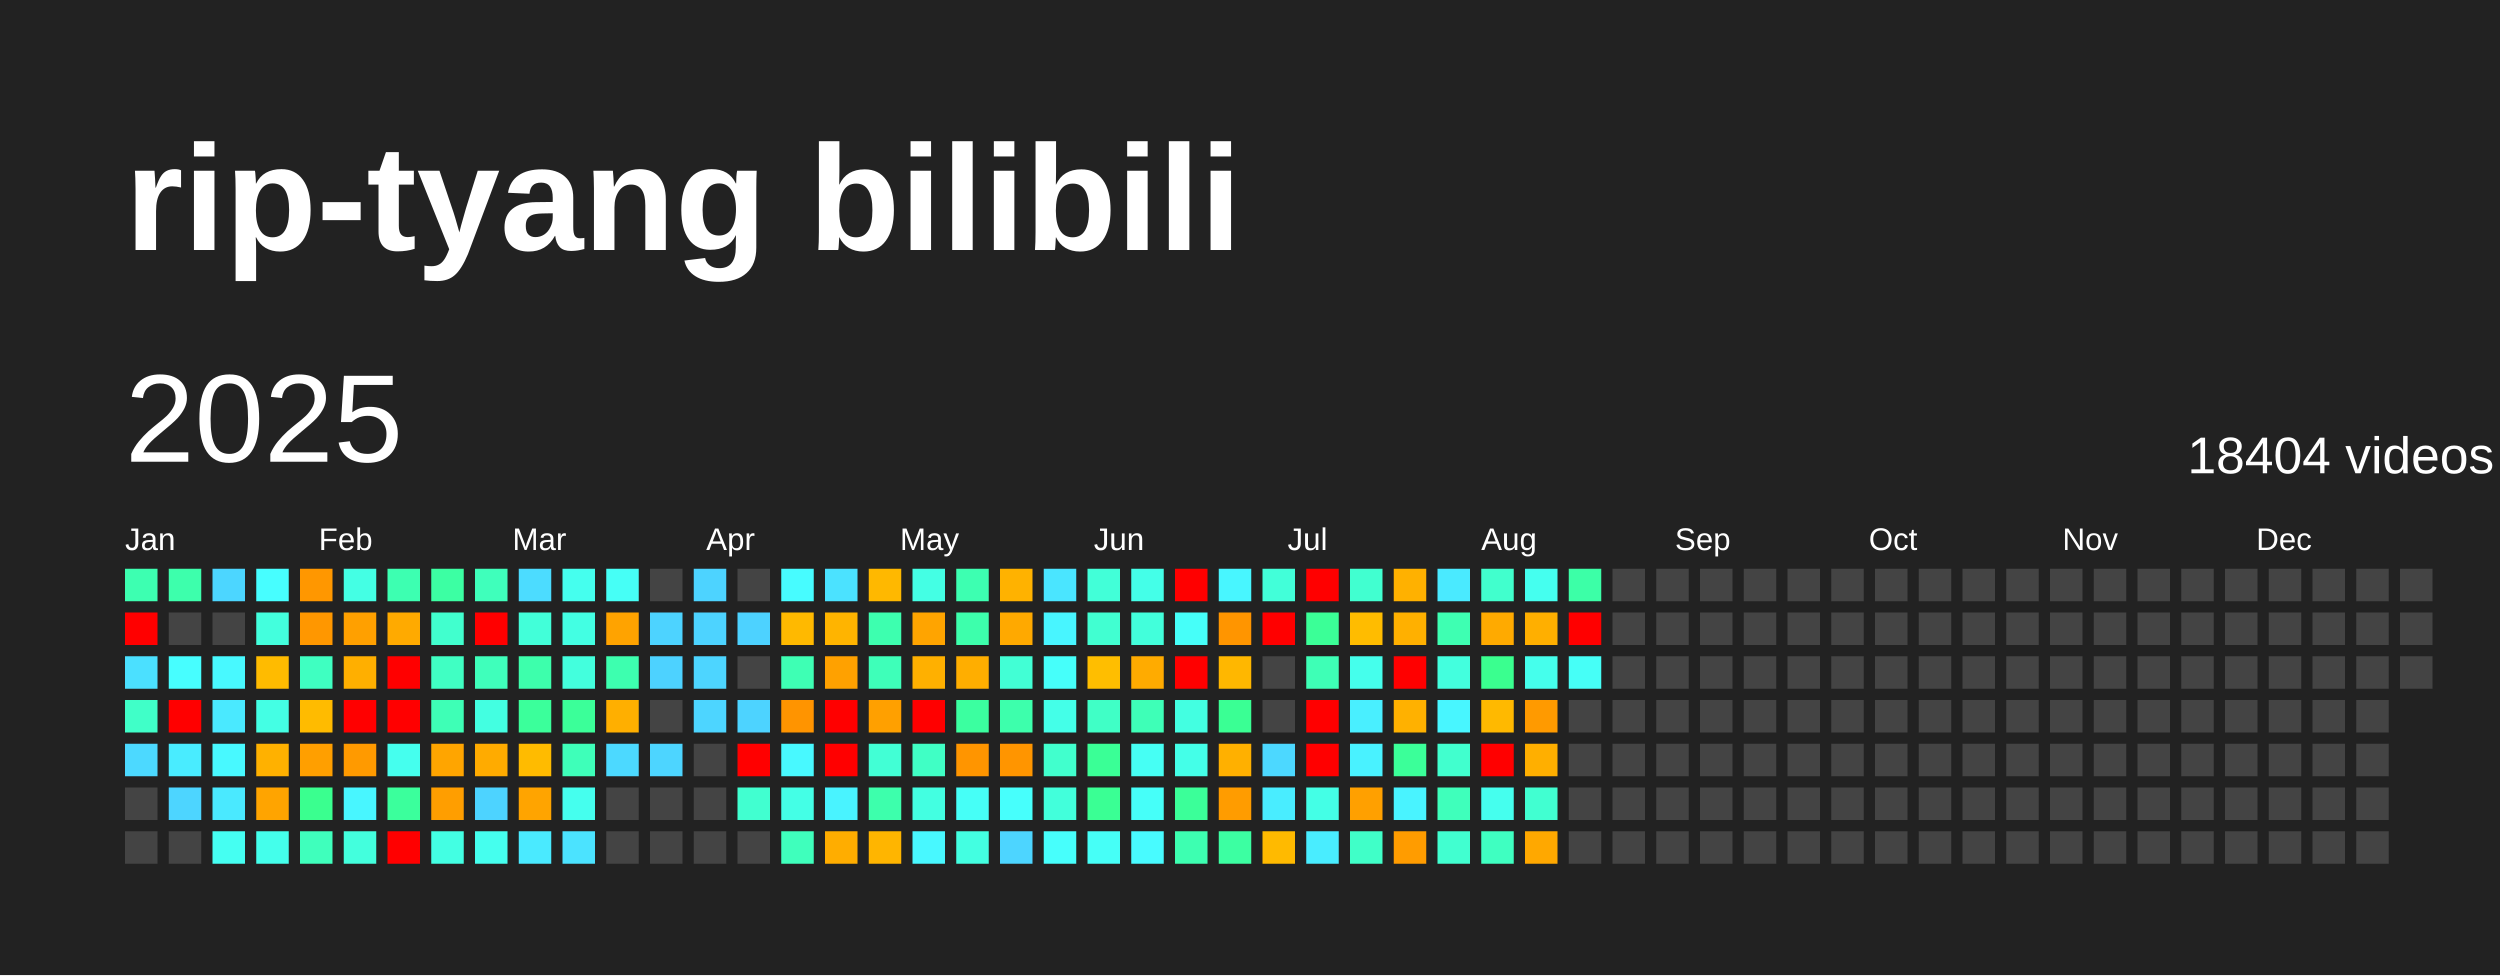
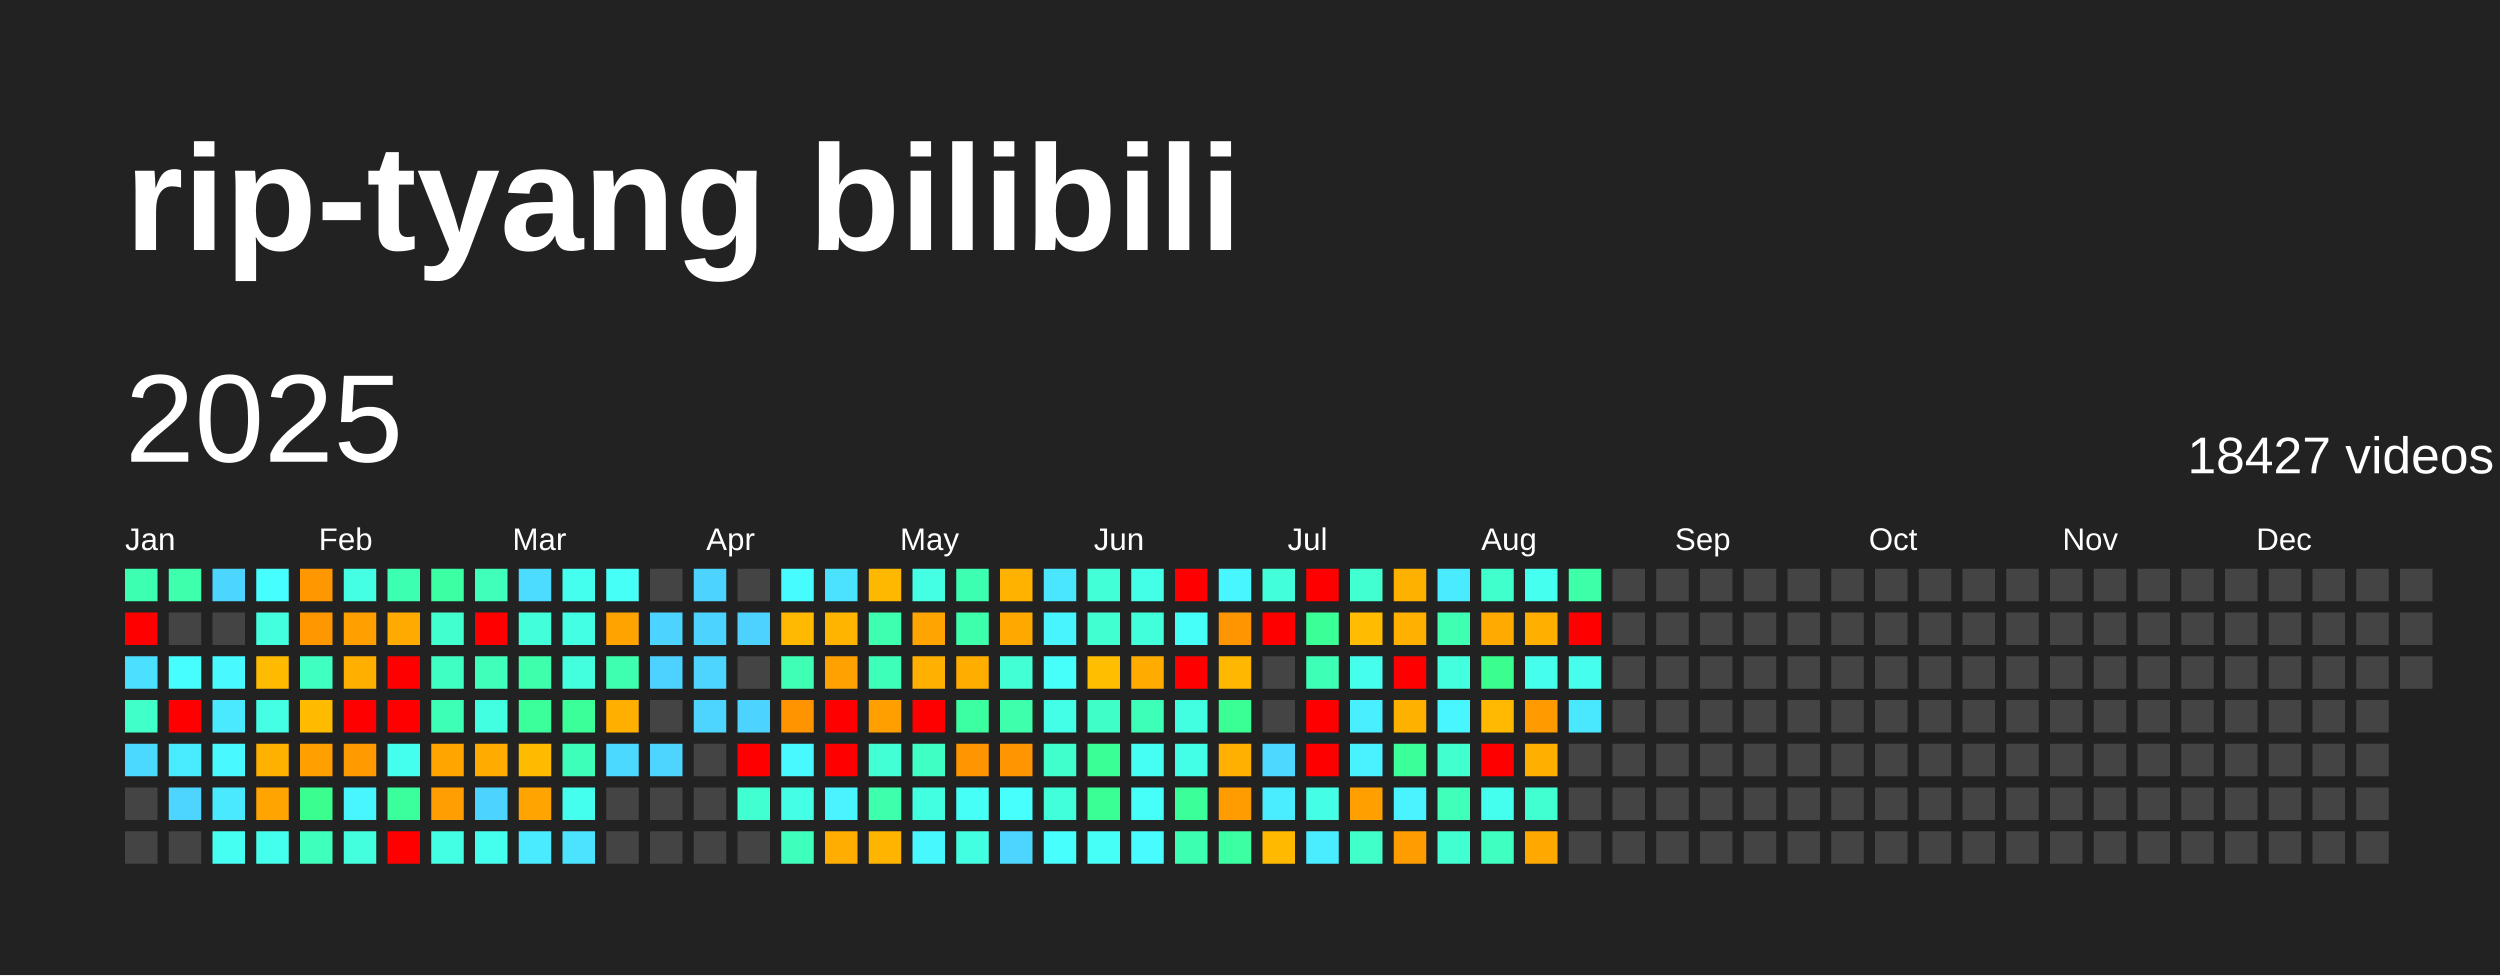
<svg xmlns="http://www.w3.org/2000/svg" baseProfile="full" height="78mm" version="1.1" viewBox="0,0,200,78" width="200mm">
  <defs />
  <rect fill="#222222" height="78" width="200" x="0" y="0" />
  <text fill="#FFFFFF" style="font-size:12px; font-family:Arial; font-weight:bold;" x="10" y="20">rip-tyang bilibili</text>
  <text dominant-baseline="hanging" fill="#FFFFFF" style="font-size:10.0px; font-family:Arial;" x="10" y="30">2025</text>
-   <text dominant-baseline="hanging" fill="#FFFFFF" style="font-size:4.125px; font-family:Arial;" x="175" y="35">18404 videos</text>
+   <text dominant-baseline="hanging" fill="#FFFFFF" style="font-size:4.125px; font-family:Arial;" x="175" y="35">18427 videos</text>
  <text fill="#FFFFFF" style="font-size:2.5px; font-family:Arial" x="10.0" y="44">Jan</text>
  <text fill="#FFFFFF" style="font-size:2.5px; font-family:Arial" x="25.5" y="44">Feb</text>
  <text fill="#FFFFFF" style="font-size:2.5px; font-family:Arial" x="41.0" y="44">Mar</text>
  <text fill="#FFFFFF" style="font-size:2.5px; font-family:Arial" x="56.5" y="44">Apr</text>
  <text fill="#FFFFFF" style="font-size:2.5px; font-family:Arial" x="72.0" y="44">May</text>
  <text fill="#FFFFFF" style="font-size:2.5px; font-family:Arial" x="87.5" y="44">Jun</text>
  <text fill="#FFFFFF" style="font-size:2.5px; font-family:Arial" x="103.0" y="44">Jul</text>
  <text fill="#FFFFFF" style="font-size:2.5px; font-family:Arial" x="118.5" y="44">Aug</text>
  <text fill="#FFFFFF" style="font-size:2.5px; font-family:Arial" x="134.0" y="44">Sep</text>
  <text fill="#FFFFFF" style="font-size:2.5px; font-family:Arial" x="149.5" y="44">Oct</text>
  <text fill="#FFFFFF" style="font-size:2.5px; font-family:Arial" x="165.0" y="44">Nov</text>
  <text fill="#FFFFFF" style="font-size:2.5px; font-family:Arial" x="180.5" y="44">Dec</text>
  <rect fill="#3dffb1" height="2.6" width="2.6" x="10.0" y="45.5" />
  <rect fill="red" height="2.6" width="2.6" x="10.0" y="49.0" />
  <rect fill="#4be0ff" height="2.6" width="2.6" x="10.0" y="52.5" />
  <rect fill="#40ffc8" height="2.6" width="2.6" x="10.0" y="56.0" />
  <rect fill="#4cd9ff" height="2.6" width="2.6" x="10.0" y="59.5" />
  <rect fill="#444444" height="2.6" width="2.6" x="10.0" y="63.0" />
  <rect fill="#444444" height="2.6" width="2.6" x="10.0" y="66.5" />
  <rect fill="#3dffac" height="2.6" width="2.6" x="13.5" y="45.5" />
  <rect fill="#444444" height="2.6" width="2.6" x="13.5" y="49.0" />
  <rect fill="#47feff" height="2.6" width="2.6" x="13.5" y="52.5" />
  <rect fill="red" height="2.6" width="2.6" x="13.5" y="56.0" />
  <rect fill="#49ecff" height="2.6" width="2.6" x="13.5" y="59.5" />
  <rect fill="#4dd5ff" height="2.6" width="2.6" x="13.5" y="63.0" />
  <rect fill="#444444" height="2.6" width="2.6" x="13.5" y="66.5" />
  <rect fill="#4cd6ff" height="2.6" width="2.6" x="17.0" y="45.5" />
  <rect fill="#444444" height="2.6" width="2.6" x="17.0" y="49.0" />
  <rect fill="#48f9ff" height="2.6" width="2.6" x="17.0" y="52.5" />
  <rect fill="#4ae9ff" height="2.6" width="2.6" x="17.0" y="56.0" />
  <rect fill="#48f9ff" height="2.6" width="2.6" x="17.0" y="59.5" />
  <rect fill="#4ae9ff" height="2.6" width="2.6" x="17.0" y="63.0" />
  <rect fill="#45fff2" height="2.6" width="2.6" x="17.0" y="66.5" />
  <rect fill="#47feff" height="2.6" width="2.6" x="20.5" y="45.5" />
  <rect fill="#43ffdd" height="2.6" width="2.6" x="20.5" y="49.0" />
  <rect fill="#ffbb00" height="2.6" width="2.6" x="20.5" y="52.5" />
  <rect fill="#44ffe4" height="2.6" width="2.6" x="20.5" y="56.0" />
  <rect fill="#ffb100" height="2.6" width="2.6" x="20.5" y="59.5" />
  <rect fill="#ffa400" height="2.6" width="2.6" x="20.5" y="63.0" />
  <rect fill="#44ffeb" height="2.6" width="2.6" x="20.5" y="66.5" />
  <rect fill="#ff9700" height="2.6" width="2.6" x="24.0" y="45.5" />
  <rect fill="#ff9700" height="2.6" width="2.6" x="24.0" y="49.0" />
  <rect fill="#3fffc1" height="2.6" width="2.6" x="24.0" y="52.5" />
  <rect fill="#ffbb00" height="2.6" width="2.6" x="24.0" y="56.0" />
  <rect fill="#ff9f00" height="2.6" width="2.6" x="24.0" y="59.5" />
  <rect fill="#3aff8f" height="2.6" width="2.6" x="24.0" y="63.0" />
  <rect fill="#3fffbc" height="2.6" width="2.6" x="24.0" y="66.5" />
  <rect fill="#44ffe4" height="2.6" width="2.6" x="27.5" y="45.5" />
  <rect fill="#ffa000" height="2.6" width="2.6" x="27.5" y="49.0" />
  <rect fill="#ffaf00" height="2.6" width="2.6" x="27.5" y="52.5" />
  <rect fill="red" height="2.6" width="2.6" x="27.5" y="56.0" />
  <rect fill="#ff9a00" height="2.6" width="2.6" x="27.5" y="59.5" />
  <rect fill="#48f6ff" height="2.6" width="2.6" x="27.5" y="63.0" />
  <rect fill="#43ffdd" height="2.6" width="2.6" x="27.5" y="66.5" />
  <rect fill="#3dffb1" height="2.6" width="2.6" x="31.0" y="45.5" />
  <rect fill="#ffaa00" height="2.6" width="2.6" x="31.0" y="49.0" />
  <rect fill="red" height="2.6" width="2.6" x="31.0" y="52.5" />
  <rect fill="red" height="2.6" width="2.6" x="31.0" y="56.0" />
  <rect fill="#45ffee" height="2.6" width="2.6" x="31.0" y="59.5" />
  <rect fill="#3bff9c" height="2.6" width="2.6" x="31.0" y="63.0" />
  <rect fill="red" height="2.6" width="2.6" x="31.0" y="66.5" />
  <rect fill="#3cffa3" height="2.6" width="2.6" x="34.5" y="45.5" />
  <rect fill="#41ffce" height="2.6" width="2.6" x="34.5" y="49.0" />
  <rect fill="#40ffc3" height="2.6" width="2.6" x="34.5" y="52.5" />
  <rect fill="#3effb6" height="2.6" width="2.6" x="34.5" y="56.0" />
  <rect fill="#ffa500" height="2.6" width="2.6" x="34.5" y="59.5" />
  <rect fill="#ff9e00" height="2.6" width="2.6" x="34.5" y="63.0" />
  <rect fill="#43ffe3" height="2.6" width="2.6" x="34.5" y="66.5" />
  <rect fill="#3fffbb" height="2.6" width="2.6" x="38.0" y="45.5" />
  <rect fill="red" height="2.6" width="2.6" x="38.0" y="49.0" />
  <rect fill="#3fffbb" height="2.6" width="2.6" x="38.0" y="52.5" />
  <rect fill="#43ffe1" height="2.6" width="2.6" x="38.0" y="56.0" />
  <rect fill="#ffab00" height="2.6" width="2.6" x="38.0" y="59.5" />
  <rect fill="#4dd3ff" height="2.6" width="2.6" x="38.0" y="63.0" />
  <rect fill="#45ffee" height="2.6" width="2.6" x="38.0" y="66.5" />
  <rect fill="#4cdcff" height="2.6" width="2.6" x="41.5" y="45.5" />
  <rect fill="#42ffd9" height="2.6" width="2.6" x="41.5" y="49.0" />
  <rect fill="#3dffac" height="2.6" width="2.6" x="41.5" y="52.5" />
  <rect fill="#3bff9b" height="2.6" width="2.6" x="41.5" y="56.0" />
  <rect fill="#ffbb00" height="2.6" width="2.6" x="41.5" y="59.5" />
  <rect fill="#ffa400" height="2.6" width="2.6" x="41.5" y="63.0" />
  <rect fill="#4aeaff" height="2.6" width="2.6" x="41.5" y="66.5" />
  <rect fill="#45ffee" height="2.6" width="2.6" x="45.0" y="45.5" />
  <rect fill="#43ffe3" height="2.6" width="2.6" x="45.0" y="49.0" />
  <rect fill="#43ffdd" height="2.6" width="2.6" x="45.0" y="52.5" />
  <rect fill="#3bff99" height="2.6" width="2.6" x="45.0" y="56.0" />
  <rect fill="#3effb9" height="2.6" width="2.6" x="45.0" y="59.5" />
  <rect fill="#45ffee" height="2.6" width="2.6" x="45.0" y="63.0" />
  <rect fill="#4be3ff" height="2.6" width="2.6" x="45.0" y="66.5" />
  <rect fill="#46fff6" height="2.6" width="2.6" x="48.5" y="45.5" />
  <rect fill="#ffa300" height="2.6" width="2.6" x="48.5" y="49.0" />
  <rect fill="#3dffaf" height="2.6" width="2.6" x="48.5" y="52.5" />
  <rect fill="#ffaf00" height="2.6" width="2.6" x="48.5" y="56.0" />
  <rect fill="#4cd9ff" height="2.6" width="2.6" x="48.5" y="59.5" />
  <rect fill="#444444" height="2.6" width="2.6" x="48.5" y="63.0" />
  <rect fill="#444444" height="2.6" width="2.6" x="48.5" y="66.5" />
  <rect fill="#444444" height="2.6" width="2.6" x="52.0" y="45.5" />
  <rect fill="#4dd3ff" height="2.6" width="2.6" x="52.0" y="49.0" />
  <rect fill="#4dd2ff" height="2.6" width="2.6" x="52.0" y="52.5" />
  <rect fill="#444444" height="2.6" width="2.6" x="52.0" y="56.0" />
  <rect fill="#4dd5ff" height="2.6" width="2.6" x="52.0" y="59.5" />
  <rect fill="#444444" height="2.6" width="2.6" x="52.0" y="63.0" />
  <rect fill="#444444" height="2.6" width="2.6" x="52.0" y="66.5" />
  <rect fill="#4dd3ff" height="2.6" width="2.6" x="55.5" y="45.5" />
  <rect fill="#4dd3ff" height="2.6" width="2.6" x="55.5" y="49.0" />
  <rect fill="#4dd5ff" height="2.6" width="2.6" x="55.5" y="52.5" />
  <rect fill="#4dd5ff" height="2.6" width="2.6" x="55.5" y="56.0" />
  <rect fill="#444444" height="2.6" width="2.6" x="55.5" y="59.5" />
  <rect fill="#444444" height="2.6" width="2.6" x="55.5" y="63.0" />
  <rect fill="#444444" height="2.6" width="2.6" x="55.5" y="66.5" />
  <rect fill="#444444" height="2.6" width="2.6" x="59.0" y="45.5" />
  <rect fill="#4dd2ff" height="2.6" width="2.6" x="59.0" y="49.0" />
  <rect fill="#444444" height="2.6" width="2.6" x="59.0" y="52.5" />
  <rect fill="#4dd3ff" height="2.6" width="2.6" x="59.0" y="56.0" />
  <rect fill="red" height="2.6" width="2.6" x="59.0" y="59.5" />
  <rect fill="#41ffd0" height="2.6" width="2.6" x="59.0" y="63.0" />
  <rect fill="#444444" height="2.6" width="2.6" x="59.0" y="66.5" />
  <rect fill="#47fcff" height="2.6" width="2.6" x="62.5" y="45.5" />
  <rect fill="#ffb900" height="2.6" width="2.6" x="62.5" y="49.0" />
  <rect fill="#3effb4" height="2.6" width="2.6" x="62.5" y="52.5" />
  <rect fill="#ff9400" height="2.6" width="2.6" x="62.5" y="56.0" />
  <rect fill="#48f9ff" height="2.6" width="2.6" x="62.5" y="59.5" />
  <rect fill="#44ffe6" height="2.6" width="2.6" x="62.5" y="63.0" />
  <rect fill="#3fffbc" height="2.6" width="2.6" x="62.5" y="66.5" />
  <rect fill="#4be2ff" height="2.6" width="2.6" x="66.0" y="45.5" />
  <rect fill="#ffb400" height="2.6" width="2.6" x="66.0" y="49.0" />
  <rect fill="#ffa100" height="2.6" width="2.6" x="66.0" y="52.5" />
  <rect fill="red" height="2.6" width="2.6" x="66.0" y="56.0" />
  <rect fill="red" height="2.6" width="2.6" x="66.0" y="59.5" />
  <rect fill="#49f3ff" height="2.6" width="2.6" x="66.0" y="63.0" />
  <rect fill="#ffad00" height="2.6" width="2.6" x="66.0" y="66.5" />
  <rect fill="#ffb800" height="2.6" width="2.6" x="69.5" y="45.5" />
  <rect fill="#3dffaf" height="2.6" width="2.6" x="69.5" y="49.0" />
  <rect fill="#3effb9" height="2.6" width="2.6" x="69.5" y="52.5" />
  <rect fill="#ffa000" height="2.6" width="2.6" x="69.5" y="56.0" />
  <rect fill="#42ffd5" height="2.6" width="2.6" x="69.5" y="59.5" />
  <rect fill="#3dffac" height="2.6" width="2.6" x="69.5" y="63.0" />
  <rect fill="#ffb500" height="2.6" width="2.6" x="69.5" y="66.5" />
  <rect fill="#44ffe4" height="2.6" width="2.6" x="73.0" y="45.5" />
  <rect fill="#ffa400" height="2.6" width="2.6" x="73.0" y="49.0" />
  <rect fill="#ffb000" height="2.6" width="2.6" x="73.0" y="52.5" />
  <rect fill="red" height="2.6" width="2.6" x="73.0" y="56.0" />
  <rect fill="#40ffc5" height="2.6" width="2.6" x="73.0" y="59.5" />
  <rect fill="#43ffe1" height="2.6" width="2.6" x="73.0" y="63.0" />
  <rect fill="#48f8ff" height="2.6" width="2.6" x="73.0" y="66.5" />
  <rect fill="#3dffb1" height="2.6" width="2.6" x="76.5" y="45.5" />
  <rect fill="#3dffac" height="2.6" width="2.6" x="76.5" y="49.0" />
  <rect fill="#ffae00" height="2.6" width="2.6" x="76.5" y="52.5" />
  <rect fill="#3bffa0" height="2.6" width="2.6" x="76.5" y="56.0" />
  <rect fill="#ff9500" height="2.6" width="2.6" x="76.5" y="59.5" />
  <rect fill="#46fff7" height="2.6" width="2.6" x="76.5" y="63.0" />
  <rect fill="#43ffe1" height="2.6" width="2.6" x="76.5" y="66.5" />
  <rect fill="#ffb200" height="2.6" width="2.6" x="80.0" y="45.5" />
  <rect fill="#ffa900" height="2.6" width="2.6" x="80.0" y="49.0" />
  <rect fill="#42ffd5" height="2.6" width="2.6" x="80.0" y="52.5" />
  <rect fill="#3dffac" height="2.6" width="2.6" x="80.0" y="56.0" />
  <rect fill="#ff9500" height="2.6" width="2.6" x="80.0" y="59.5" />
  <rect fill="#47fffc" height="2.6" width="2.6" x="80.0" y="63.0" />
  <rect fill="#4dd5ff" height="2.6" width="2.6" x="80.0" y="66.5" />
  <rect fill="#4ae5ff" height="2.6" width="2.6" x="83.5" y="45.5" />
  <rect fill="#48f5ff" height="2.6" width="2.6" x="83.5" y="49.0" />
  <rect fill="#46fffa" height="2.6" width="2.6" x="83.5" y="52.5" />
  <rect fill="#44ffe8" height="2.6" width="2.6" x="83.5" y="56.0" />
  <rect fill="#41ffcd" height="2.6" width="2.6" x="83.5" y="59.5" />
  <rect fill="#42ffdb" height="2.6" width="2.6" x="83.5" y="63.0" />
  <rect fill="#47fffc" height="2.6" width="2.6" x="83.5" y="66.5" />
  <rect fill="#42ffd8" height="2.6" width="2.6" x="87.0" y="45.5" />
  <rect fill="#41ffd1" height="2.6" width="2.6" x="87.0" y="49.0" />
  <rect fill="#ffbe00" height="2.6" width="2.6" x="87.0" y="52.5" />
  <rect fill="#40ffc6" height="2.6" width="2.6" x="87.0" y="56.0" />
  <rect fill="#3aff96" height="2.6" width="2.6" x="87.0" y="59.5" />
  <rect fill="#3aff94" height="2.6" width="2.6" x="87.0" y="63.0" />
  <rect fill="#46fff7" height="2.6" width="2.6" x="87.0" y="66.5" />
  <rect fill="#44ffe8" height="2.6" width="2.6" x="90.5" y="45.5" />
  <rect fill="#42ffdb" height="2.6" width="2.6" x="90.5" y="49.0" />
  <rect fill="#ffab00" height="2.6" width="2.6" x="90.5" y="52.5" />
  <rect fill="#3effb7" height="2.6" width="2.6" x="90.5" y="56.0" />
  <rect fill="#46fff4" height="2.6" width="2.6" x="90.5" y="59.5" />
  <rect fill="#46fff9" height="2.6" width="2.6" x="90.5" y="63.0" />
  <rect fill="#48fbff" height="2.6" width="2.6" x="90.5" y="66.5" />
  <rect fill="red" height="2.6" width="2.6" x="94.0" y="45.5" />
  <rect fill="#46fff9" height="2.6" width="2.6" x="94.0" y="49.0" />
  <rect fill="red" height="2.6" width="2.6" x="94.0" y="52.5" />
  <rect fill="#43ffe1" height="2.6" width="2.6" x="94.0" y="56.0" />
  <rect fill="#44ffe8" height="2.6" width="2.6" x="94.0" y="59.5" />
  <rect fill="#3bff99" height="2.6" width="2.6" x="94.0" y="63.0" />
  <rect fill="#3dffb1" height="2.6" width="2.6" x="94.0" y="66.5" />
  <rect fill="#48f6ff" height="2.6" width="2.6" x="97.5" y="45.5" />
  <rect fill="#ff9500" height="2.6" width="2.6" x="97.5" y="49.0" />
  <rect fill="#ffb700" height="2.6" width="2.6" x="97.5" y="52.5" />
  <rect fill="#3aff94" height="2.6" width="2.6" x="97.5" y="56.0" />
  <rect fill="#ffb000" height="2.6" width="2.6" x="97.5" y="59.5" />
  <rect fill="#ff9c00" height="2.6" width="2.6" x="97.5" y="63.0" />
  <rect fill="#3cffa2" height="2.6" width="2.6" x="97.5" y="66.5" />
  <rect fill="#42ffd9" height="2.6" width="2.6" x="101.0" y="45.5" />
  <rect fill="red" height="2.6" width="2.6" x="101.0" y="49.0" />
  <rect fill="#444444" height="2.6" width="2.6" x="101.0" y="52.5" />
  <rect fill="#444444" height="2.6" width="2.6" x="101.0" y="56.0" />
  <rect fill="#4cd8ff" height="2.6" width="2.6" x="101.0" y="59.5" />
  <rect fill="#49edff" height="2.6" width="2.6" x="101.0" y="63.0" />
  <rect fill="#ffba00" height="2.6" width="2.6" x="101.0" y="66.5" />
  <rect fill="red" height="2.6" width="2.6" x="104.5" y="45.5" />
  <rect fill="#3bff97" height="2.6" width="2.6" x="104.5" y="49.0" />
  <rect fill="#3effb6" height="2.6" width="2.6" x="104.5" y="52.5" />
  <rect fill="red" height="2.6" width="2.6" x="104.5" y="56.0" />
  <rect fill="red" height="2.6" width="2.6" x="104.5" y="59.5" />
  <rect fill="#44ffe6" height="2.6" width="2.6" x="104.5" y="63.0" />
  <rect fill="#49edff" height="2.6" width="2.6" x="104.5" y="66.5" />
  <rect fill="#41ffd0" height="2.6" width="2.6" x="108.0" y="45.5" />
  <rect fill="#ffbc00" height="2.6" width="2.6" x="108.0" y="49.0" />
  <rect fill="#45ffec" height="2.6" width="2.6" x="108.0" y="52.5" />
  <rect fill="#49efff" height="2.6" width="2.6" x="108.0" y="56.0" />
  <rect fill="#49f2ff" height="2.6" width="2.6" x="108.0" y="59.5" />
  <rect fill="#ffa000" height="2.6" width="2.6" x="108.0" y="63.0" />
  <rect fill="#40ffc8" height="2.6" width="2.6" x="108.0" y="66.5" />
  <rect fill="#ffb100" height="2.6" width="2.6" x="111.5" y="45.5" />
  <rect fill="#ffb000" height="2.6" width="2.6" x="111.5" y="49.0" />
  <rect fill="red" height="2.6" width="2.6" x="111.5" y="52.5" />
  <rect fill="#ffb100" height="2.6" width="2.6" x="111.5" y="56.0" />
  <rect fill="#3bff99" height="2.6" width="2.6" x="111.5" y="59.5" />
  <rect fill="#49f3ff" height="2.6" width="2.6" x="111.5" y="63.0" />
  <rect fill="#ff9c00" height="2.6" width="2.6" x="111.5" y="66.5" />
  <rect fill="#4aeaff" height="2.6" width="2.6" x="115.0" y="45.5" />
  <rect fill="#3effb2" height="2.6" width="2.6" x="115.0" y="49.0" />
  <rect fill="#43ffde" height="2.6" width="2.6" x="115.0" y="52.5" />
  <rect fill="#48f6ff" height="2.6" width="2.6" x="115.0" y="56.0" />
  <rect fill="#41ffce" height="2.6" width="2.6" x="115.0" y="59.5" />
  <rect fill="#3fffbb" height="2.6" width="2.6" x="115.0" y="63.0" />
  <rect fill="#41ffd0" height="2.6" width="2.6" x="115.0" y="66.5" />
  <rect fill="#41ffcd" height="2.6" width="2.6" x="118.5" y="45.5" />
  <rect fill="#ffaa00" height="2.6" width="2.6" x="118.5" y="49.0" />
  <rect fill="#3aff8f" height="2.6" width="2.6" x="118.5" y="52.5" />
  <rect fill="#ffb900" height="2.6" width="2.6" x="118.5" y="56.0" />
  <rect fill="red" height="2.6" width="2.6" x="118.5" y="59.5" />
  <rect fill="#45ffee" height="2.6" width="2.6" x="118.5" y="63.0" />
  <rect fill="#3fffc1" height="2.6" width="2.6" x="118.5" y="66.5" />
  <rect fill="#45ffef" height="2.6" width="2.6" x="122.0" y="45.5" />
  <rect fill="#ffaf00" height="2.6" width="2.6" x="122.0" y="49.0" />
  <rect fill="#45ffec" height="2.6" width="2.6" x="122.0" y="52.5" />
  <rect fill="#ff9a00" height="2.6" width="2.6" x="122.0" y="56.0" />
  <rect fill="#ffaf00" height="2.6" width="2.6" x="122.0" y="59.5" />
  <rect fill="#41ffd1" height="2.6" width="2.6" x="122.0" y="63.0" />
  <rect fill="#ffa800" height="2.6" width="2.6" x="122.0" y="66.5" />
  <rect fill="#3cffa7" height="2.6" width="2.6" x="125.5" y="45.5" />
  <rect fill="red" height="2.6" width="2.6" x="125.5" y="49.0" />
-   <rect fill="#46fff7" height="2.6" width="2.6" x="125.5" y="52.5" />
-   <rect fill="#444444" height="2.6" width="2.6" x="125.5" y="56.0" />
+   <rect fill="#45ffec" height="2.6" width="2.6" x="125.5" y="52.5" />
+   <rect fill="#4ae8ff" height="2.6" width="2.6" x="125.5" y="56.0" />
  <rect fill="#444444" height="2.6" width="2.6" x="125.5" y="59.5" />
  <rect fill="#444444" height="2.6" width="2.6" x="125.5" y="63.0" />
  <rect fill="#444444" height="2.6" width="2.6" x="125.5" y="66.5" />
  <rect fill="#444444" height="2.6" width="2.6" x="129.0" y="45.5" />
  <rect fill="#444444" height="2.6" width="2.6" x="129.0" y="49.0" />
  <rect fill="#444444" height="2.6" width="2.6" x="129.0" y="52.5" />
  <rect fill="#444444" height="2.6" width="2.6" x="129.0" y="56.0" />
  <rect fill="#444444" height="2.6" width="2.6" x="129.0" y="59.5" />
  <rect fill="#444444" height="2.6" width="2.6" x="129.0" y="63.0" />
  <rect fill="#444444" height="2.6" width="2.6" x="129.0" y="66.5" />
  <rect fill="#444444" height="2.6" width="2.6" x="132.5" y="45.5" />
  <rect fill="#444444" height="2.6" width="2.6" x="132.5" y="49.0" />
  <rect fill="#444444" height="2.6" width="2.6" x="132.5" y="52.5" />
  <rect fill="#444444" height="2.6" width="2.6" x="132.5" y="56.0" />
  <rect fill="#444444" height="2.6" width="2.6" x="132.5" y="59.5" />
  <rect fill="#444444" height="2.6" width="2.6" x="132.5" y="63.0" />
  <rect fill="#444444" height="2.6" width="2.6" x="132.5" y="66.5" />
  <rect fill="#444444" height="2.6" width="2.6" x="136.0" y="45.5" />
  <rect fill="#444444" height="2.6" width="2.6" x="136.0" y="49.0" />
  <rect fill="#444444" height="2.6" width="2.6" x="136.0" y="52.5" />
  <rect fill="#444444" height="2.6" width="2.6" x="136.0" y="56.0" />
  <rect fill="#444444" height="2.6" width="2.6" x="136.0" y="59.5" />
  <rect fill="#444444" height="2.6" width="2.6" x="136.0" y="63.0" />
  <rect fill="#444444" height="2.6" width="2.6" x="136.0" y="66.5" />
  <rect fill="#444444" height="2.6" width="2.6" x="139.5" y="45.5" />
  <rect fill="#444444" height="2.6" width="2.6" x="139.5" y="49.0" />
  <rect fill="#444444" height="2.6" width="2.6" x="139.5" y="52.5" />
  <rect fill="#444444" height="2.6" width="2.6" x="139.5" y="56.0" />
  <rect fill="#444444" height="2.6" width="2.6" x="139.5" y="59.5" />
  <rect fill="#444444" height="2.6" width="2.6" x="139.5" y="63.0" />
  <rect fill="#444444" height="2.6" width="2.6" x="139.5" y="66.5" />
  <rect fill="#444444" height="2.6" width="2.6" x="143.0" y="45.5" />
  <rect fill="#444444" height="2.6" width="2.6" x="143.0" y="49.0" />
  <rect fill="#444444" height="2.6" width="2.6" x="143.0" y="52.5" />
  <rect fill="#444444" height="2.6" width="2.6" x="143.0" y="56.0" />
  <rect fill="#444444" height="2.6" width="2.6" x="143.0" y="59.5" />
  <rect fill="#444444" height="2.6" width="2.6" x="143.0" y="63.0" />
  <rect fill="#444444" height="2.6" width="2.6" x="143.0" y="66.5" />
  <rect fill="#444444" height="2.6" width="2.6" x="146.5" y="45.5" />
  <rect fill="#444444" height="2.6" width="2.6" x="146.5" y="49.0" />
  <rect fill="#444444" height="2.6" width="2.6" x="146.5" y="52.5" />
  <rect fill="#444444" height="2.6" width="2.6" x="146.5" y="56.0" />
  <rect fill="#444444" height="2.6" width="2.6" x="146.5" y="59.5" />
  <rect fill="#444444" height="2.6" width="2.6" x="146.5" y="63.0" />
  <rect fill="#444444" height="2.6" width="2.6" x="146.5" y="66.5" />
  <rect fill="#444444" height="2.6" width="2.6" x="150.0" y="45.5" />
  <rect fill="#444444" height="2.6" width="2.6" x="150.0" y="49.0" />
  <rect fill="#444444" height="2.6" width="2.6" x="150.0" y="52.5" />
  <rect fill="#444444" height="2.6" width="2.6" x="150.0" y="56.0" />
  <rect fill="#444444" height="2.6" width="2.6" x="150.0" y="59.5" />
  <rect fill="#444444" height="2.6" width="2.6" x="150.0" y="63.0" />
  <rect fill="#444444" height="2.6" width="2.6" x="150.0" y="66.5" />
  <rect fill="#444444" height="2.6" width="2.6" x="153.5" y="45.5" />
  <rect fill="#444444" height="2.6" width="2.6" x="153.5" y="49.0" />
  <rect fill="#444444" height="2.6" width="2.6" x="153.5" y="52.5" />
  <rect fill="#444444" height="2.6" width="2.6" x="153.5" y="56.0" />
  <rect fill="#444444" height="2.6" width="2.6" x="153.5" y="59.5" />
  <rect fill="#444444" height="2.6" width="2.6" x="153.5" y="63.0" />
  <rect fill="#444444" height="2.6" width="2.6" x="153.5" y="66.5" />
  <rect fill="#444444" height="2.6" width="2.6" x="157.0" y="45.5" />
  <rect fill="#444444" height="2.6" width="2.6" x="157.0" y="49.0" />
  <rect fill="#444444" height="2.6" width="2.6" x="157.0" y="52.5" />
  <rect fill="#444444" height="2.6" width="2.6" x="157.0" y="56.0" />
  <rect fill="#444444" height="2.6" width="2.6" x="157.0" y="59.5" />
  <rect fill="#444444" height="2.6" width="2.6" x="157.0" y="63.0" />
  <rect fill="#444444" height="2.6" width="2.6" x="157.0" y="66.5" />
  <rect fill="#444444" height="2.6" width="2.6" x="160.5" y="45.5" />
  <rect fill="#444444" height="2.6" width="2.6" x="160.5" y="49.0" />
  <rect fill="#444444" height="2.6" width="2.6" x="160.5" y="52.5" />
  <rect fill="#444444" height="2.6" width="2.6" x="160.5" y="56.0" />
  <rect fill="#444444" height="2.6" width="2.6" x="160.5" y="59.5" />
  <rect fill="#444444" height="2.6" width="2.6" x="160.5" y="63.0" />
  <rect fill="#444444" height="2.6" width="2.6" x="160.5" y="66.5" />
  <rect fill="#444444" height="2.6" width="2.6" x="164.0" y="45.5" />
  <rect fill="#444444" height="2.6" width="2.6" x="164.0" y="49.0" />
  <rect fill="#444444" height="2.6" width="2.6" x="164.0" y="52.5" />
  <rect fill="#444444" height="2.6" width="2.6" x="164.0" y="56.0" />
  <rect fill="#444444" height="2.6" width="2.6" x="164.0" y="59.5" />
  <rect fill="#444444" height="2.6" width="2.6" x="164.0" y="63.0" />
  <rect fill="#444444" height="2.6" width="2.6" x="164.0" y="66.5" />
  <rect fill="#444444" height="2.6" width="2.6" x="167.5" y="45.5" />
  <rect fill="#444444" height="2.6" width="2.6" x="167.5" y="49.0" />
  <rect fill="#444444" height="2.6" width="2.6" x="167.5" y="52.5" />
  <rect fill="#444444" height="2.6" width="2.6" x="167.5" y="56.0" />
  <rect fill="#444444" height="2.6" width="2.6" x="167.5" y="59.5" />
  <rect fill="#444444" height="2.6" width="2.6" x="167.5" y="63.0" />
  <rect fill="#444444" height="2.6" width="2.6" x="167.5" y="66.5" />
  <rect fill="#444444" height="2.6" width="2.6" x="171.0" y="45.5" />
  <rect fill="#444444" height="2.6" width="2.6" x="171.0" y="49.0" />
  <rect fill="#444444" height="2.6" width="2.6" x="171.0" y="52.5" />
  <rect fill="#444444" height="2.6" width="2.6" x="171.0" y="56.0" />
  <rect fill="#444444" height="2.6" width="2.6" x="171.0" y="59.5" />
  <rect fill="#444444" height="2.6" width="2.6" x="171.0" y="63.0" />
  <rect fill="#444444" height="2.6" width="2.6" x="171.0" y="66.5" />
  <rect fill="#444444" height="2.6" width="2.6" x="174.5" y="45.5" />
  <rect fill="#444444" height="2.6" width="2.6" x="174.5" y="49.0" />
  <rect fill="#444444" height="2.6" width="2.6" x="174.5" y="52.5" />
  <rect fill="#444444" height="2.6" width="2.6" x="174.5" y="56.0" />
  <rect fill="#444444" height="2.6" width="2.6" x="174.5" y="59.5" />
  <rect fill="#444444" height="2.6" width="2.6" x="174.5" y="63.0" />
  <rect fill="#444444" height="2.6" width="2.6" x="174.5" y="66.5" />
  <rect fill="#444444" height="2.6" width="2.6" x="178.0" y="45.5" />
  <rect fill="#444444" height="2.6" width="2.6" x="178.0" y="49.0" />
  <rect fill="#444444" height="2.6" width="2.6" x="178.0" y="52.5" />
  <rect fill="#444444" height="2.6" width="2.6" x="178.0" y="56.0" />
  <rect fill="#444444" height="2.6" width="2.6" x="178.0" y="59.5" />
  <rect fill="#444444" height="2.6" width="2.6" x="178.0" y="63.0" />
  <rect fill="#444444" height="2.6" width="2.6" x="178.0" y="66.5" />
  <rect fill="#444444" height="2.6" width="2.6" x="181.5" y="45.5" />
  <rect fill="#444444" height="2.6" width="2.6" x="181.5" y="49.0" />
  <rect fill="#444444" height="2.6" width="2.6" x="181.5" y="52.5" />
  <rect fill="#444444" height="2.6" width="2.6" x="181.5" y="56.0" />
  <rect fill="#444444" height="2.6" width="2.6" x="181.5" y="59.5" />
  <rect fill="#444444" height="2.6" width="2.6" x="181.5" y="63.0" />
  <rect fill="#444444" height="2.6" width="2.6" x="181.5" y="66.5" />
  <rect fill="#444444" height="2.6" width="2.6" x="185.0" y="45.5" />
  <rect fill="#444444" height="2.6" width="2.6" x="185.0" y="49.0" />
  <rect fill="#444444" height="2.6" width="2.6" x="185.0" y="52.5" />
  <rect fill="#444444" height="2.6" width="2.6" x="185.0" y="56.0" />
  <rect fill="#444444" height="2.6" width="2.6" x="185.0" y="59.5" />
  <rect fill="#444444" height="2.6" width="2.6" x="185.0" y="63.0" />
  <rect fill="#444444" height="2.6" width="2.6" x="185.0" y="66.5" />
  <rect fill="#444444" height="2.6" width="2.6" x="188.5" y="45.5" />
  <rect fill="#444444" height="2.6" width="2.6" x="188.5" y="49.0" />
  <rect fill="#444444" height="2.6" width="2.6" x="188.5" y="52.5" />
  <rect fill="#444444" height="2.6" width="2.6" x="188.5" y="56.0" />
  <rect fill="#444444" height="2.6" width="2.6" x="188.5" y="59.5" />
  <rect fill="#444444" height="2.6" width="2.6" x="188.5" y="63.0" />
  <rect fill="#444444" height="2.6" width="2.6" x="188.5" y="66.5" />
  <rect fill="#444444" height="2.6" width="2.6" x="192.0" y="45.5" />
  <rect fill="#444444" height="2.6" width="2.6" x="192.0" y="49.0" />
  <rect fill="#444444" height="2.6" width="2.6" x="192.0" y="52.5" />
</svg>
